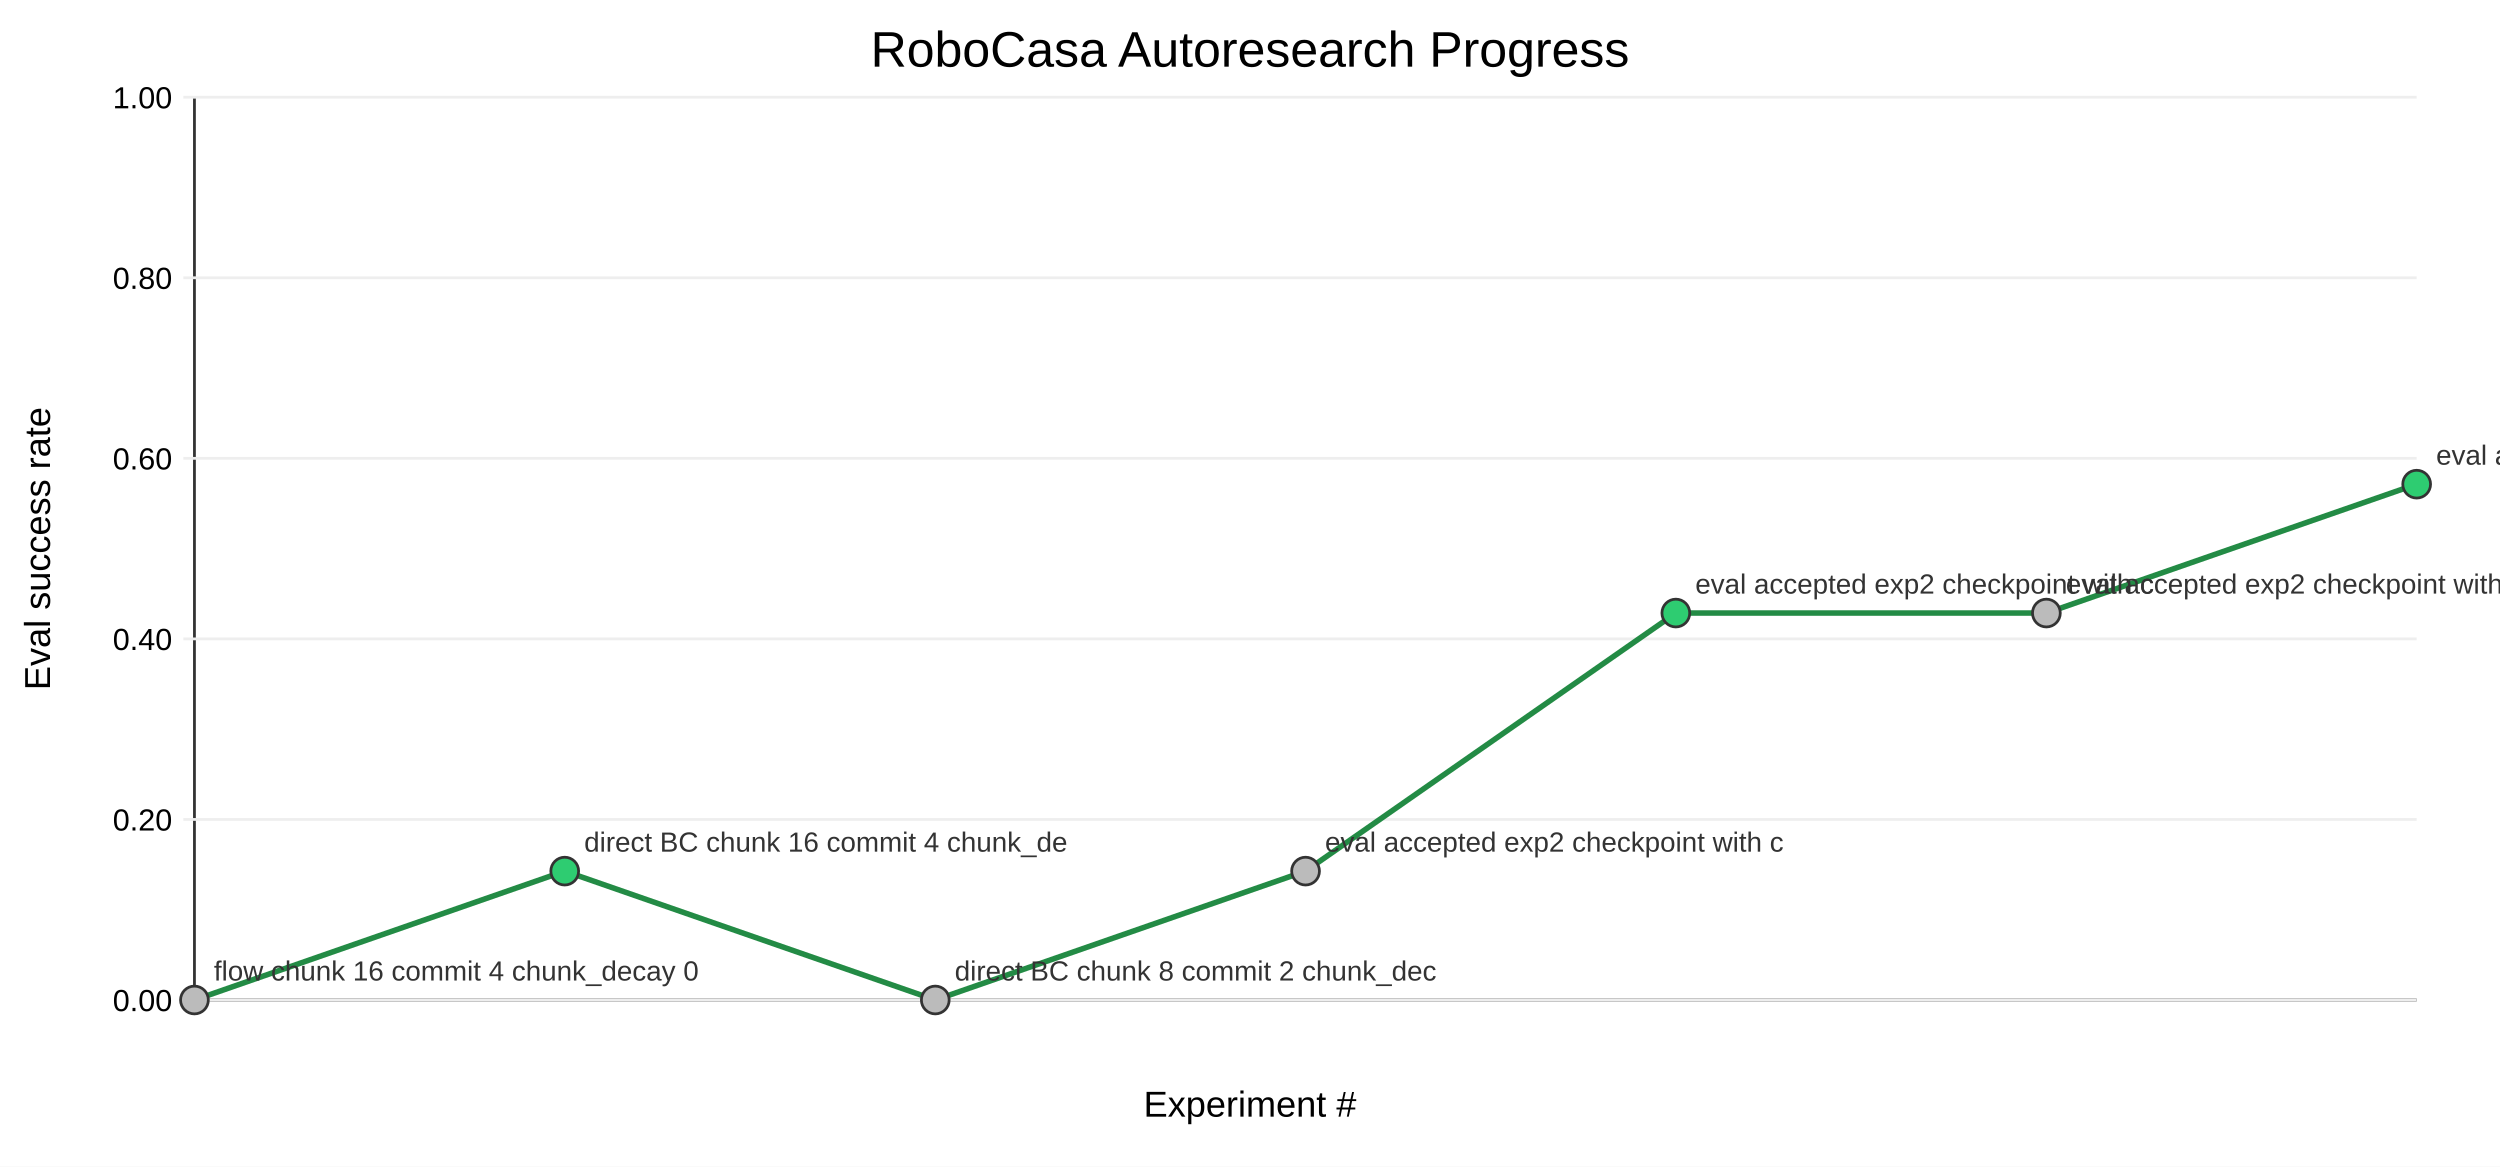
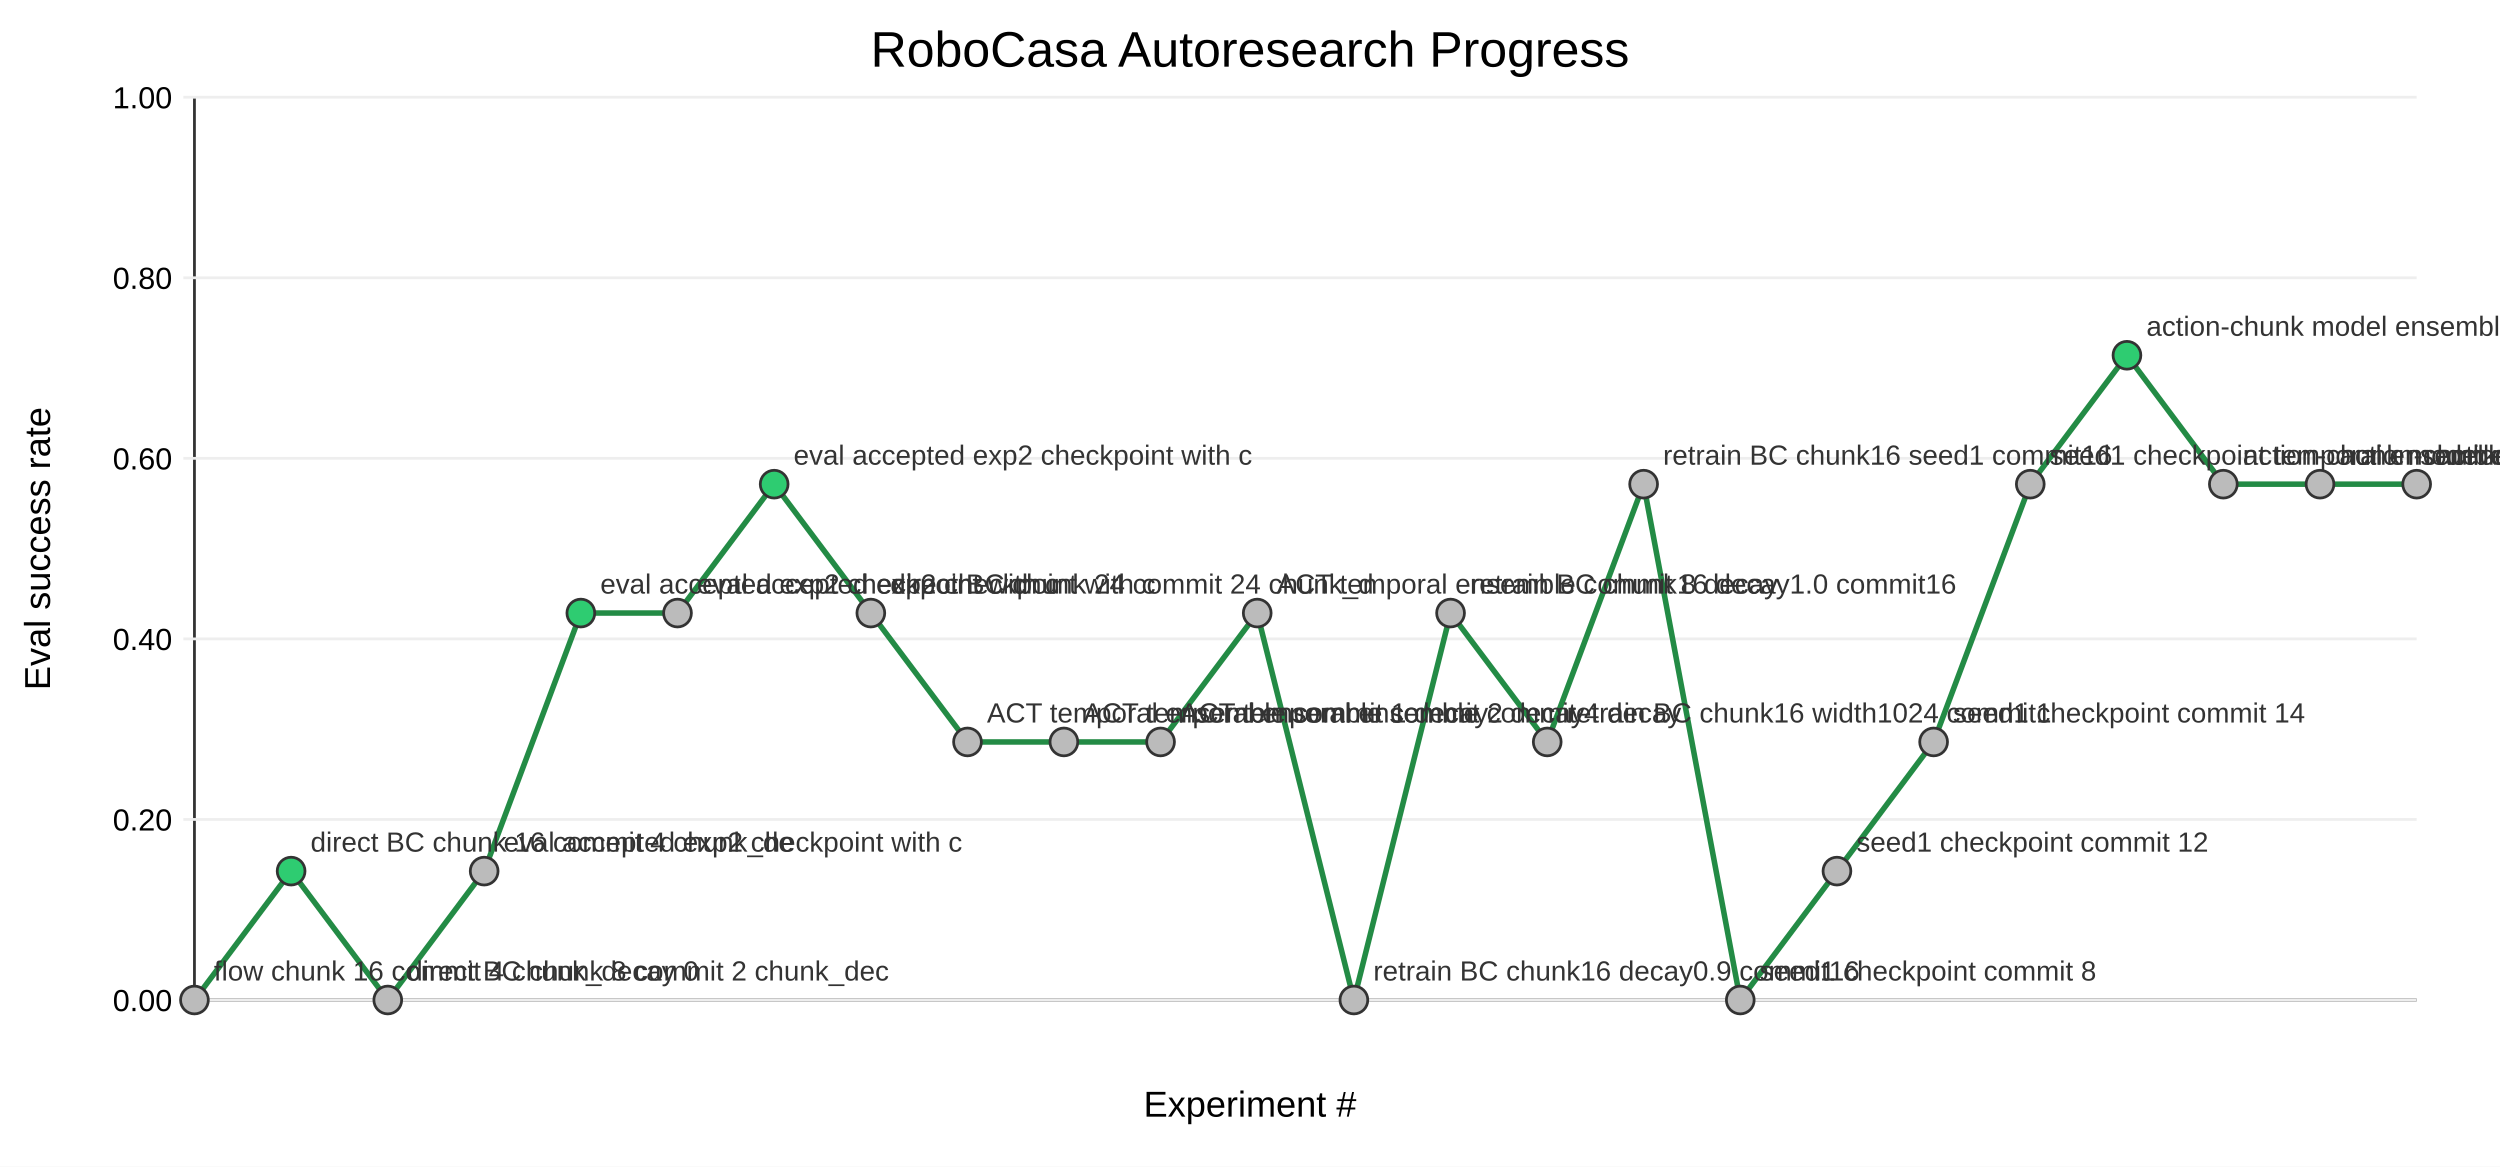
<svg xmlns="http://www.w3.org/2000/svg" width="900" height="420" viewBox="0 0 900 420">
  <rect width="100%" height="100%" fill="white" />
  <text x="450.0" y="24" text-anchor="middle" font-family="Arial" font-size="18">RoboCasa Autoresearch Progress</text>
  <line x1="70" y1="35" x2="70" y2="360" stroke="#333" />
  <line x1="70" y1="360" x2="870" y2="360" stroke="#333" />
  <text x="450.0" y="402" text-anchor="middle" font-family="Arial" font-size="13">Experiment #</text>
  <text x="18" y="197.5" transform="rotate(-90 18 197.5)" text-anchor="middle" font-family="Arial" font-size="13">Eval success rate</text>
  <line x1="66" y1="360.0" x2="870" y2="360.0" stroke="#eee" />
  <text x="62" y="364.0" text-anchor="end" font-family="Arial" font-size="11">0.00</text>
  <line x1="66" y1="295.0" x2="870" y2="295.0" stroke="#eee" />
  <text x="62" y="299.0" text-anchor="end" font-family="Arial" font-size="11">0.20</text>
  <line x1="66" y1="230.0" x2="870" y2="230.0" stroke="#eee" />
  <text x="62" y="234.0" text-anchor="end" font-family="Arial" font-size="11">0.40</text>
  <line x1="66" y1="165.0" x2="870" y2="165.0" stroke="#eee" />
  <text x="62" y="169.0" text-anchor="end" font-family="Arial" font-size="11">0.60</text>
  <line x1="66" y1="100.0" x2="870" y2="100.0" stroke="#eee" />
  <text x="62" y="104.0" text-anchor="end" font-family="Arial" font-size="11">0.80</text>
  <line x1="66" y1="35.0" x2="870" y2="35.0" stroke="#eee" />
  <text x="62" y="39.0" text-anchor="end" font-family="Arial" font-size="11">1.00</text>
-   <polyline fill="none" stroke="#238b45" stroke-width="2" points="70.0,360.0 203.3,313.6 336.7,360.0 470.0,313.6 603.3,220.7 736.7,220.7 870.0,174.3" />
+   <polyline fill="none" stroke="#238b45" stroke-width="2" points="70.0,360.0 104.8,313.6 139.6,360.0 174.3,313.6 209.1,220.7 243.9,220.7 278.7,174.3 313.5,220.7 348.3,267.1 383.0,267.1 417.8,267.1 452.6,220.7 487.4,360.0 522.2,220.7 557.0,267.1 591.7,174.3 626.5,360.0 661.3,313.6 696.1,267.1 730.9,174.3 765.7,127.9 800.4,174.3 835.2,174.3 870.0,174.3" />
  <circle cx="70.0" cy="360.0" r="5" fill="#bbb" stroke="#333" />
  <text x="77.0" y="353.0" font-family="Arial" font-size="10" fill="#333">flow chunk 16 commit 4 chunk_decay 0</text>
-   <circle cx="203.3" cy="313.6" r="5" fill="#2ecc71" stroke="#333" />
-   <text x="210.3" y="306.6" font-family="Arial" font-size="10" fill="#333">direct BC chunk 16 commit 4 chunk_de</text>
-   <circle cx="336.7" cy="360.0" r="5" fill="#bbb" stroke="#333" />
-   <text x="343.7" y="353.0" font-family="Arial" font-size="10" fill="#333">direct BC chunk 8 commit 2 chunk_dec</text>
-   <circle cx="470.0" cy="313.6" r="5" fill="#bbb" stroke="#333" />
-   <text x="477.0" y="306.6" font-family="Arial" font-size="10" fill="#333">eval accepted exp2 checkpoint with c</text>
-   <circle cx="603.3" cy="220.7" r="5" fill="#2ecc71" stroke="#333" />
-   <text x="610.3" y="213.7" font-family="Arial" font-size="10" fill="#333">eval accepted exp2 checkpoint with c</text>
-   <circle cx="736.7" cy="220.7" r="5" fill="#bbb" stroke="#333" />
-   <text x="743.7" y="213.7" font-family="Arial" font-size="10" fill="#333">eval accepted exp2 checkpoint with c</text>
-   <circle cx="870.0" cy="174.3" r="5" fill="#2ecc71" stroke="#333" />
-   <text x="877.0" y="167.3" font-family="Arial" font-size="10" fill="#333">eval accepted exp2 checkpoint with c</text>
+   <circle cx="104.8" cy="313.6" r="5" fill="#2ecc71" stroke="#333" />
+   <text x="111.8" y="306.6" font-family="Arial" font-size="10" fill="#333">direct BC chunk 16 commit 4 chunk_de</text>
+   <circle cx="139.6" cy="360.0" r="5" fill="#bbb" stroke="#333" />
+   <text x="146.6" y="353.0" font-family="Arial" font-size="10" fill="#333">direct BC chunk 8 commit 2 chunk_dec</text>
+   <circle cx="174.3" cy="313.6" r="5" fill="#bbb" stroke="#333" />
+   <text x="181.3" y="306.6" font-family="Arial" font-size="10" fill="#333">eval accepted exp2 checkpoint with c</text>
+   <circle cx="209.1" cy="220.7" r="5" fill="#2ecc71" stroke="#333" />
+   <text x="216.1" y="213.7" font-family="Arial" font-size="10" fill="#333">eval accepted exp2 checkpoint with c</text>
+   <circle cx="243.9" cy="220.7" r="5" fill="#bbb" stroke="#333" />
+   <text x="250.9" y="213.7" font-family="Arial" font-size="10" fill="#333">eval accepted exp2 checkpoint with c</text>
+   <circle cx="278.7" cy="174.3" r="5" fill="#2ecc71" stroke="#333" />
+   <text x="285.7" y="167.3" font-family="Arial" font-size="10" fill="#333">eval accepted exp2 checkpoint with c</text>
+   <circle cx="313.5" cy="220.7" r="5" fill="#bbb" stroke="#333" />
+   <text x="320.5" y="213.7" font-family="Arial" font-size="10" fill="#333">direct BC chunk 24 commit 24 chunk_d</text>
+   <circle cx="348.3" cy="267.1" r="5" fill="#bbb" stroke="#333" />
+   <text x="355.3" y="260.1" font-family="Arial" font-size="10" fill="#333">ACT temporal ensemble commit 1 decay</text>
+   <circle cx="383.0" cy="267.1" r="5" fill="#bbb" stroke="#333" />
+   <text x="390.0" y="260.1" font-family="Arial" font-size="10" fill="#333">ACT temporal ensemble commit 2 decay</text>
+   <circle cx="417.8" cy="267.1" r="5" fill="#bbb" stroke="#333" />
+   <text x="424.8" y="260.1" font-family="Arial" font-size="10" fill="#333">ACT temporal ensemble commit 4 decay</text>
+   <circle cx="452.6" cy="220.7" r="5" fill="#bbb" stroke="#333" />
+   <text x="459.6" y="213.7" font-family="Arial" font-size="10" fill="#333">ACT temporal ensemble commit 8 decay</text>
+   <circle cx="487.4" cy="360.0" r="5" fill="#bbb" stroke="#333" />
+   <text x="494.4" y="353.0" font-family="Arial" font-size="10" fill="#333">retrain BC chunk16 decay0.9 commit16</text>
+   <circle cx="522.2" cy="220.7" r="5" fill="#bbb" stroke="#333" />
+   <text x="529.2" y="213.7" font-family="Arial" font-size="10" fill="#333">retrain BC chunk16 decay1.0 commit16</text>
+   <circle cx="557.0" cy="267.1" r="5" fill="#bbb" stroke="#333" />
+   <text x="564.0" y="260.1" font-family="Arial" font-size="10" fill="#333">retrain BC chunk16 width1024 commit1</text>
+   <circle cx="591.7" cy="174.3" r="5" fill="#bbb" stroke="#333" />
+   <text x="598.7" y="167.3" font-family="Arial" font-size="10" fill="#333">retrain BC chunk16 seed1 commit16</text>
+   <circle cx="626.5" cy="360.0" r="5" fill="#bbb" stroke="#333" />
+   <text x="633.5" y="353.0" font-family="Arial" font-size="10" fill="#333">seed1 checkpoint commit 8</text>
+   <circle cx="661.3" cy="313.6" r="5" fill="#bbb" stroke="#333" />
+   <text x="668.3" y="306.6" font-family="Arial" font-size="10" fill="#333">seed1 checkpoint commit 12</text>
+   <circle cx="696.1" cy="267.1" r="5" fill="#bbb" stroke="#333" />
+   <text x="703.1" y="260.1" font-family="Arial" font-size="10" fill="#333">seed1 checkpoint commit 14</text>
+   <circle cx="730.9" cy="174.3" r="5" fill="#bbb" stroke="#333" />
+   <text x="737.9" y="167.3" font-family="Arial" font-size="10" fill="#333">seed1 checkpoint temporal ensemble c</text>
+   <circle cx="765.7" cy="127.9" r="5" fill="#2ecc71" stroke="#333" />
+   <text x="772.7" y="120.9" font-family="Arial" font-size="10" fill="#333">action-chunk model ensemble seed0+se</text>
+   <circle cx="800.4" cy="174.3" r="5" fill="#bbb" stroke="#333" />
+   <text x="807.4" y="167.3" font-family="Arial" font-size="10" fill="#333">action-chunk model ensemble seed0+se</text>
+   <circle cx="835.2" cy="174.3" r="5" fill="#bbb" stroke="#333" />
+   <text x="842.2" y="167.3" font-family="Arial" font-size="10" fill="#333">action-chunk model ensemble seed0+se</text>
+   <circle cx="870.0" cy="174.3" r="5" fill="#bbb" stroke="#333" />
+   <text x="877.0" y="167.3" font-family="Arial" font-size="10" fill="#333">action-chunk model ensemble seed0+wi</text>
</svg>
